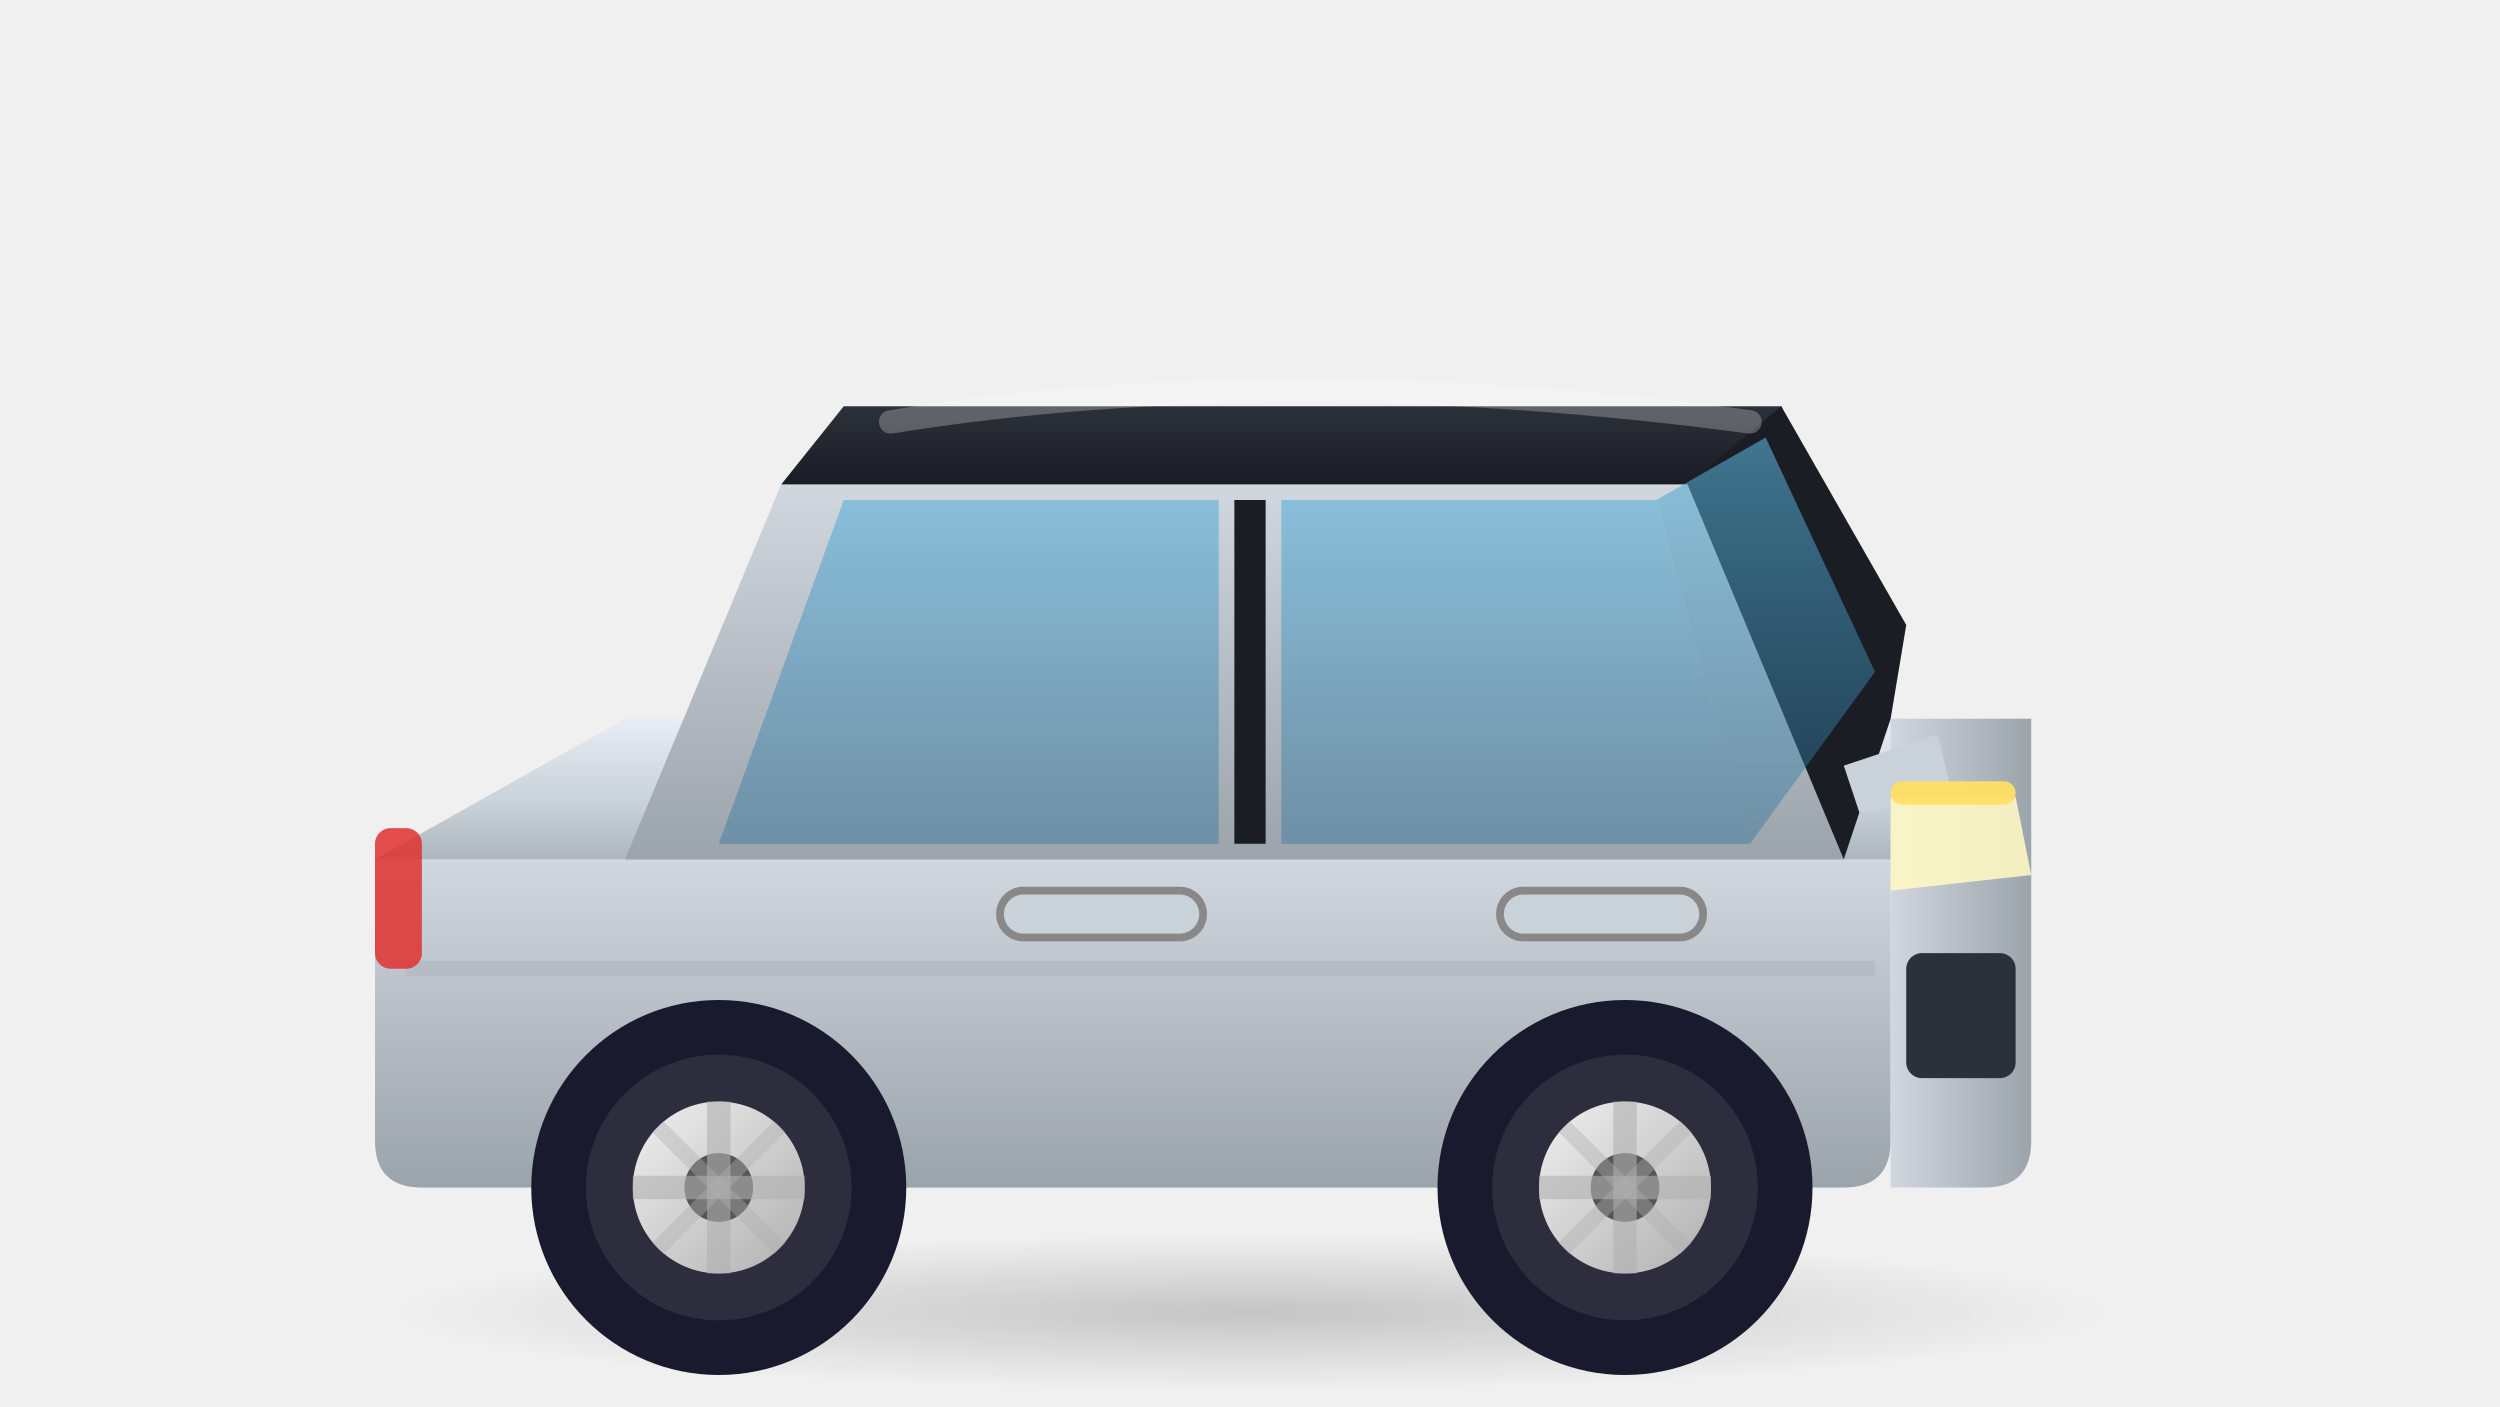
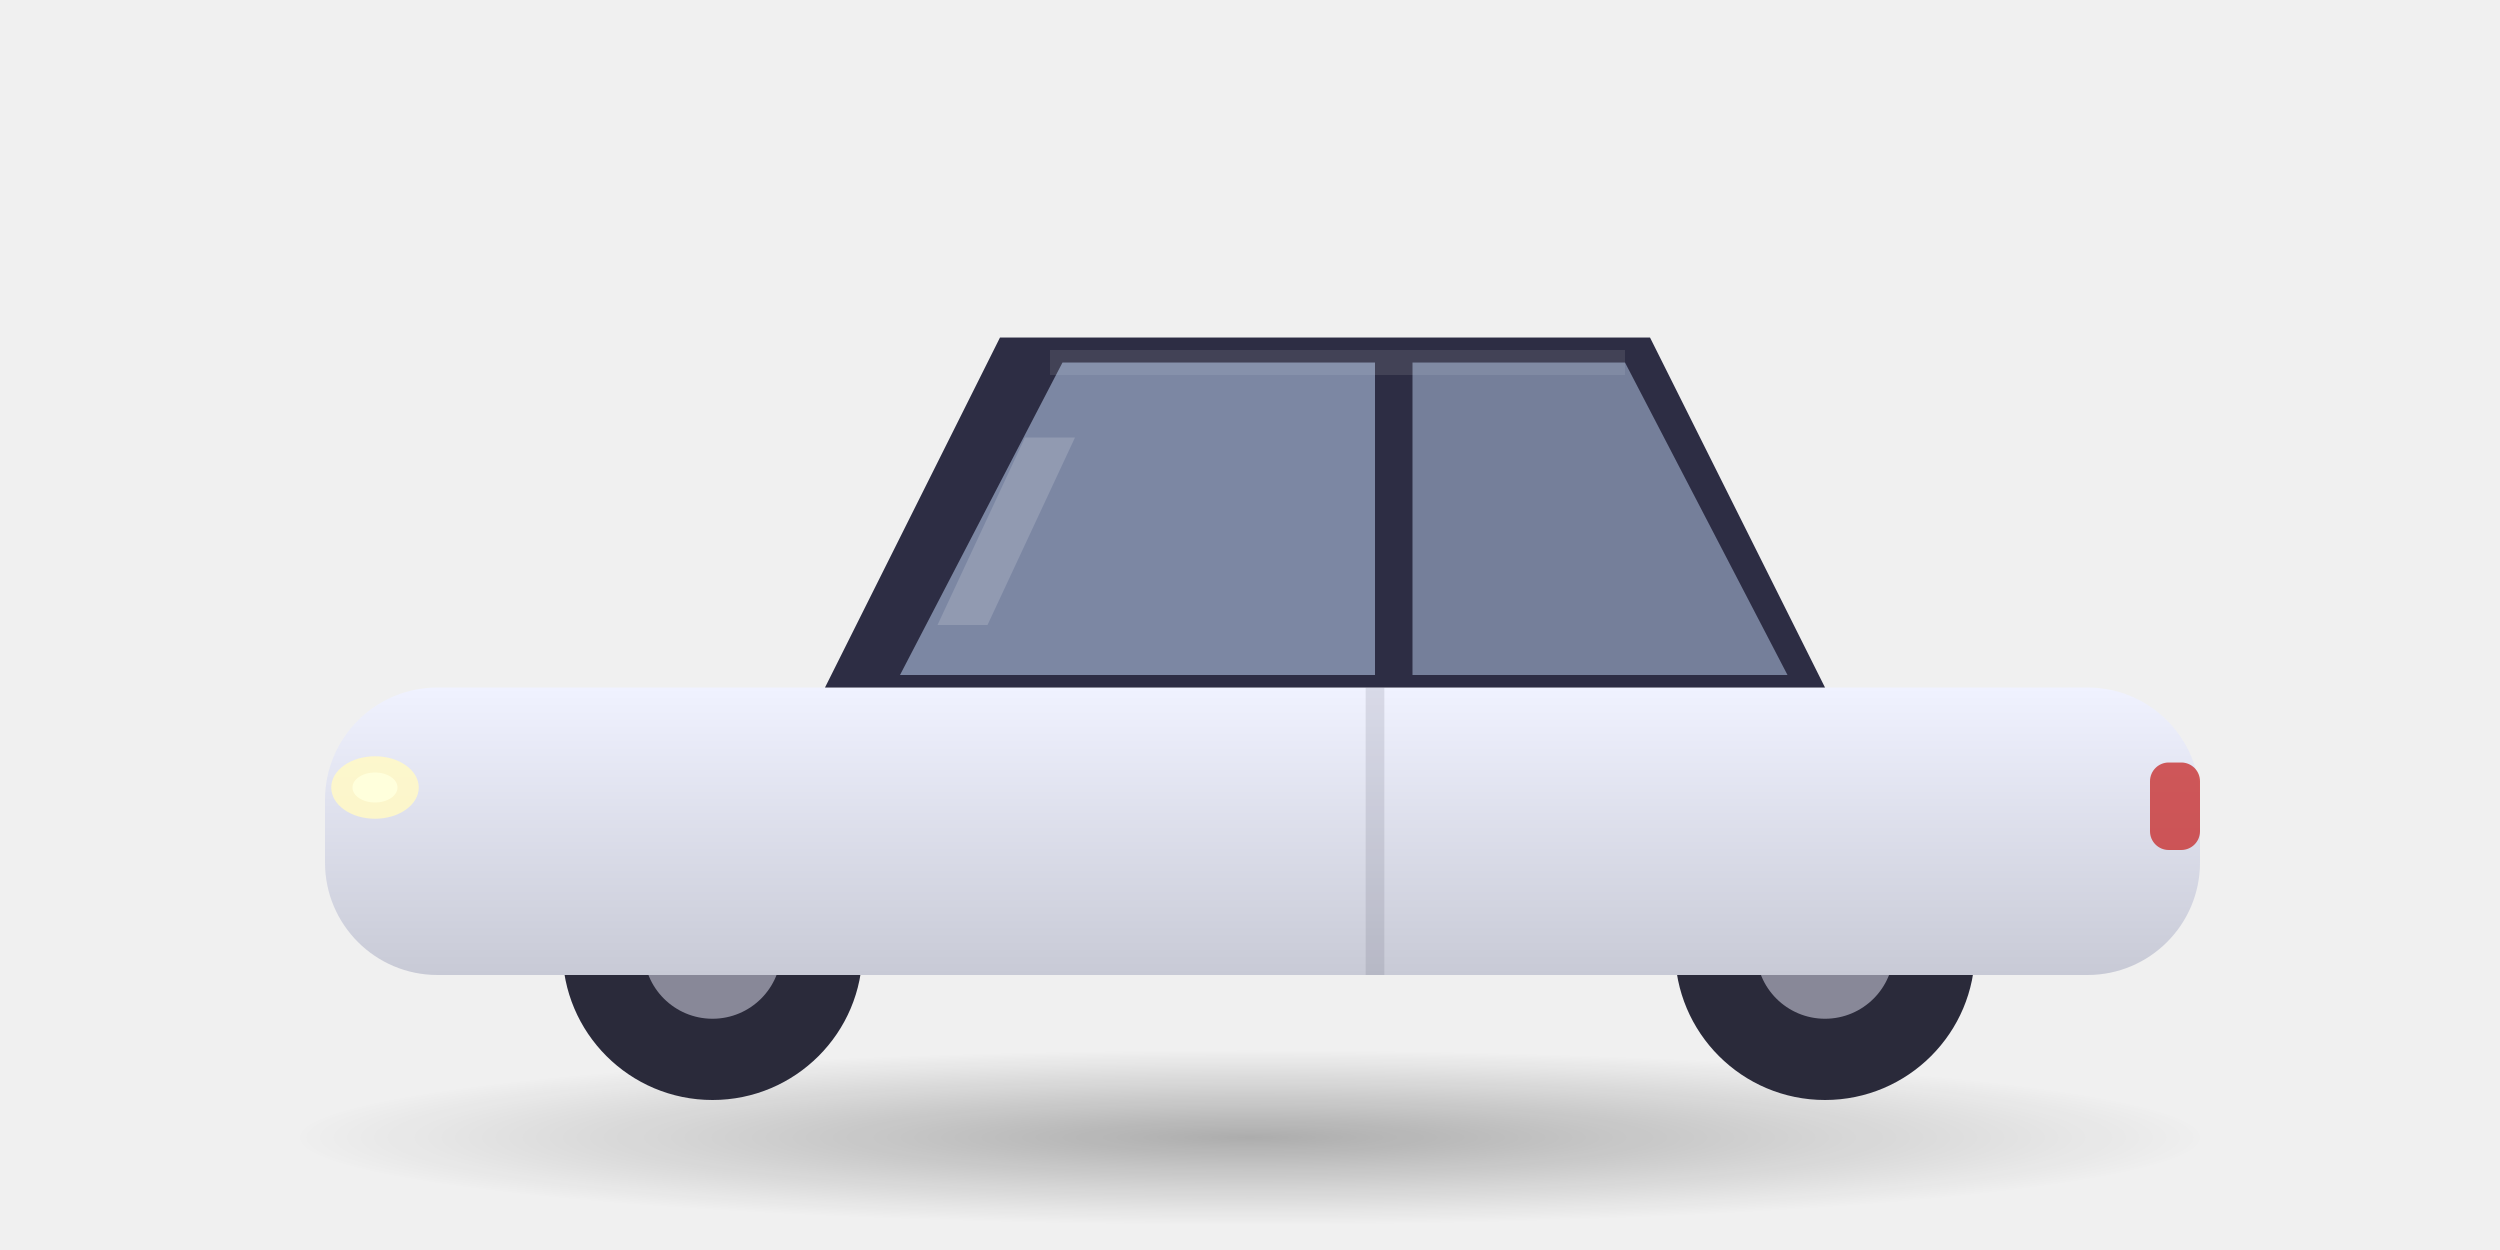
- <svg xmlns="http://www.w3.org/2000/svg" viewBox="0 0 160 90" fill="none">
+ <svg xmlns="http://www.w3.org/2000/svg" viewBox="0 0 200 100">
  <defs>
-     <radialGradient id="shadow" cx="50%" cy="50%" r="50%">
-       <stop offset="0%" stop-color="#000" stop-opacity="0.18" />
-       <stop offset="100%" stop-color="#000" stop-opacity="0" />
+     <linearGradient id="shareBody" x1="0" y1="0" x2="0" y2="1">
+       <stop offset="0%" stop-color="#F0F2FF" />
+       <stop offset="100%" stop-color="#C8CAD6" />
+     </linearGradient>
+     <radialGradient id="shareShadow" cx="50%" cy="50%" r="50%">
+       <stop offset="0%" stop-color="rgba(0,0,0,0.28)" />
+       <stop offset="100%" stop-color="rgba(0,0,0,0)" />
    </radialGradient>
-     <linearGradient id="body-white" x1="0" y1="0" x2="0" y2="1">
-       <stop offset="0%" stop-color="#e6edf3" />
-       <stop offset="60%" stop-color="#c9d1d9" />
-       <stop offset="100%" stop-color="#adb5bd" />
-     </linearGradient>
-     <linearGradient id="body-side-white" x1="0" y1="0" x2="0" y2="1">
-       <stop offset="0%" stop-color="#d0d7de" />
-       <stop offset="100%" stop-color="#9ba3ab" />
-     </linearGradient>
-     <linearGradient id="front-white" x1="0" y1="0" x2="1" y2="0">
-       <stop offset="0%" stop-color="#d0d7de" />
-       <stop offset="100%" stop-color="#9ba3ab" />
-     </linearGradient>
-     <linearGradient id="roof-dark" x1="0" y1="0" x2="0" y2="1">
-       <stop offset="0%" stop-color="#2c3038" />
-       <stop offset="100%" stop-color="#1a1d24" />
-     </linearGradient>
-     <linearGradient id="glass-light" x1="0" y1="0" x2="0" y2="1">
-       <stop offset="0%" stop-color="#5ab0d8" stop-opacity="0.6" />
-       <stop offset="100%" stop-color="#2a7099" stop-opacity="0.4" />
-     </linearGradient>
-     <linearGradient id="wheel-rim" x1="0" y1="0" x2="1" y2="1">
-       <stop offset="0%" stop-color="#f0f0f0" />
-       <stop offset="100%" stop-color="#b0b0b0" />
-     </linearGradient>
  </defs>
-   <ellipse cx="80" cy="84" rx="55" ry="5" fill="url(#shadow)" />
-   <path d="M24 55 L24 73 Q24 76 27 76 L118 76 Q121 76 121 73 L121 55 Z" fill="url(#body-side-white)" />
-   <path d="M24 55 L40 46 L130 46 L121 55 Z" fill="url(#body-white)" />
-   <path d="M121 46 L130 46 L130 73 Q130 76 127 76 L121 76 L121 46 Z" fill="url(#front-white)" />
-   <path d="M40 55 L50 31 L108 31 L118 55 Z" fill="url(#body-side-white)" />
-   <path d="M50 31 L54 26 L114 26 L116 31 L108 31 Z" fill="url(#roof-dark)" />
-   <path d="M108 31 L114 26 L122 40 L121 46 L118 55 Z" fill="#1a1d24" />
-   <path d="M46 54 L54 32 L78 32 L78 54 Z" fill="url(#glass-light)" />
-   <path d="M82 54 L82 32 L106 32 L112 54 Z" fill="url(#glass-light)" />
-   <path d="M112 54 L106 32 L113 28 L120 43 Z" fill="url(#glass-light)" />
-   <line x1="80" y1="32" x2="80" y2="54" stroke="#1a1d24" stroke-width="2" />
-   <path d="M26 62 L120 62" stroke="#adb5bd" stroke-width="1" stroke-opacity="0.5" />
-   <rect x="64" y="57" width="13" height="3" rx="1.5" fill="#c9d1d9" stroke="#888" stroke-width="0.5" />
-   <rect x="96" y="57" width="13" height="3" rx="1.5" fill="#c9d1d9" stroke="#888" stroke-width="0.5" />
-   <path d="M118 49 L124 47 L125 51 L119 52 Z" fill="#c9d1d9" />
-   <rect x="122" y="61" width="7" height="8" rx="1" fill="#2c3038" />
-   <path d="M121 51 L129 51 L130 56 L121 57 Z" fill="#fff9c4" fill-opacity="0.88" />
-   <rect x="121" y="50" width="8" height="1.5" rx="0.75" fill="#ffe066" fill-opacity="0.95" />
-   <rect x="24" y="53" width="3" height="9" rx="1" fill="#e03131" fill-opacity="0.85" />
-   <path d="M57 27 Q82 23 112 27" stroke="white" stroke-width="1.5" stroke-opacity="0.25" fill="none" stroke-linecap="round" />
-   <circle cx="46" cy="76" r="12" fill="#1a1a2e" />
-   <circle cx="46" cy="76" r="8.5" fill="#2d2d3d" />
-   <circle cx="46" cy="76" r="5.5" fill="url(#wheel-rim)" />
-   <circle cx="46" cy="76" r="2.2" fill="#555" />
-   <line x1="46" y1="70.5" x2="46" y2="81.5" stroke="#b0b0b0" stroke-width="1.5" stroke-opacity="0.6" />
-   <line x1="40.5" y1="76" x2="51.5" y2="76" stroke="#b0b0b0" stroke-width="1.5" stroke-opacity="0.6" />
-   <line x1="42.1" y1="72.1" x2="49.9" y2="79.9" stroke="#b0b0b0" stroke-width="1" stroke-opacity="0.4" />
-   <line x1="49.9" y1="72.1" x2="42.1" y2="79.9" stroke="#b0b0b0" stroke-width="1" stroke-opacity="0.4" />
-   <circle cx="104" cy="76" r="12" fill="#1a1a2e" />
-   <circle cx="104" cy="76" r="8.5" fill="#2d2d3d" />
-   <circle cx="104" cy="76" r="5.5" fill="url(#wheel-rim)" />
-   <circle cx="104" cy="76" r="2.2" fill="#555" />
-   <line x1="104" y1="70.5" x2="104" y2="81.5" stroke="#b0b0b0" stroke-width="1.5" stroke-opacity="0.6" />
-   <line x1="98.5" y1="76" x2="109.5" y2="76" stroke="#b0b0b0" stroke-width="1.5" stroke-opacity="0.6" />
-   <line x1="100.1" y1="72.1" x2="107.9" y2="79.9" stroke="#b0b0b0" stroke-width="1" stroke-opacity="0.4" />
-   <line x1="107.9" y1="72.1" x2="100.1" y2="79.9" stroke="#b0b0b0" stroke-width="1" stroke-opacity="0.4" />
+   <ellipse cx="100" cy="91" rx="76" ry="7" fill="url(#shareShadow)" />
+   <circle cx="146" cy="76" r="12" fill="#2a2a3a" />
+   <circle cx="146" cy="76" r="5.5" fill="#888898" />
+   <circle cx="146" cy="76" r="2" fill="#2a2a3a" />
+   <circle cx="57" cy="76" r="12" fill="#2a2a3a" />
+   <circle cx="57" cy="76" r="5.5" fill="#888898" />
+   <circle cx="57" cy="76" r="2" fill="#2a2a3a" />
+   <rect x="26" y="55" width="150" height="23" rx="9" fill="url(#shareBody)" />
+   <path d="M 66,55 L 80,27 L 132,27 L 146,55 Z" fill="#2d2d44" />
+   <path d="M 84,28 L 130,28 L 130,30 L 84,30 Z" fill="rgba(255,255,255,0.10)" />
+   <path d="M 72,54 L 85,29 L 110,29 L 110,54 Z" fill="rgba(190,210,240,0.55)" />
+   <path d="M 113,54 L 113,29 L 130,29 L 143,54 Z" fill="rgba(190,210,240,0.50)" />
+   <path d="M 75,50 L 82,35 L 86,35 L 79,50 Z" fill="rgba(255,255,255,0.16)" />
+   <line x1="110" y1="55" x2="110" y2="78" stroke="rgba(80,80,100,0.15)" stroke-width="1.5" />
+   <ellipse cx="30" cy="63" rx="3.5" ry="2.5" fill="rgba(255,248,200,0.90)" />
+   <ellipse cx="30" cy="63" rx="1.8" ry="1.2" fill="rgba(255,255,220,1)" />
+   <rect x="172" y="61" width="4" height="7" rx="1.5" fill="rgba(200,50,50,0.80)" />
</svg>
